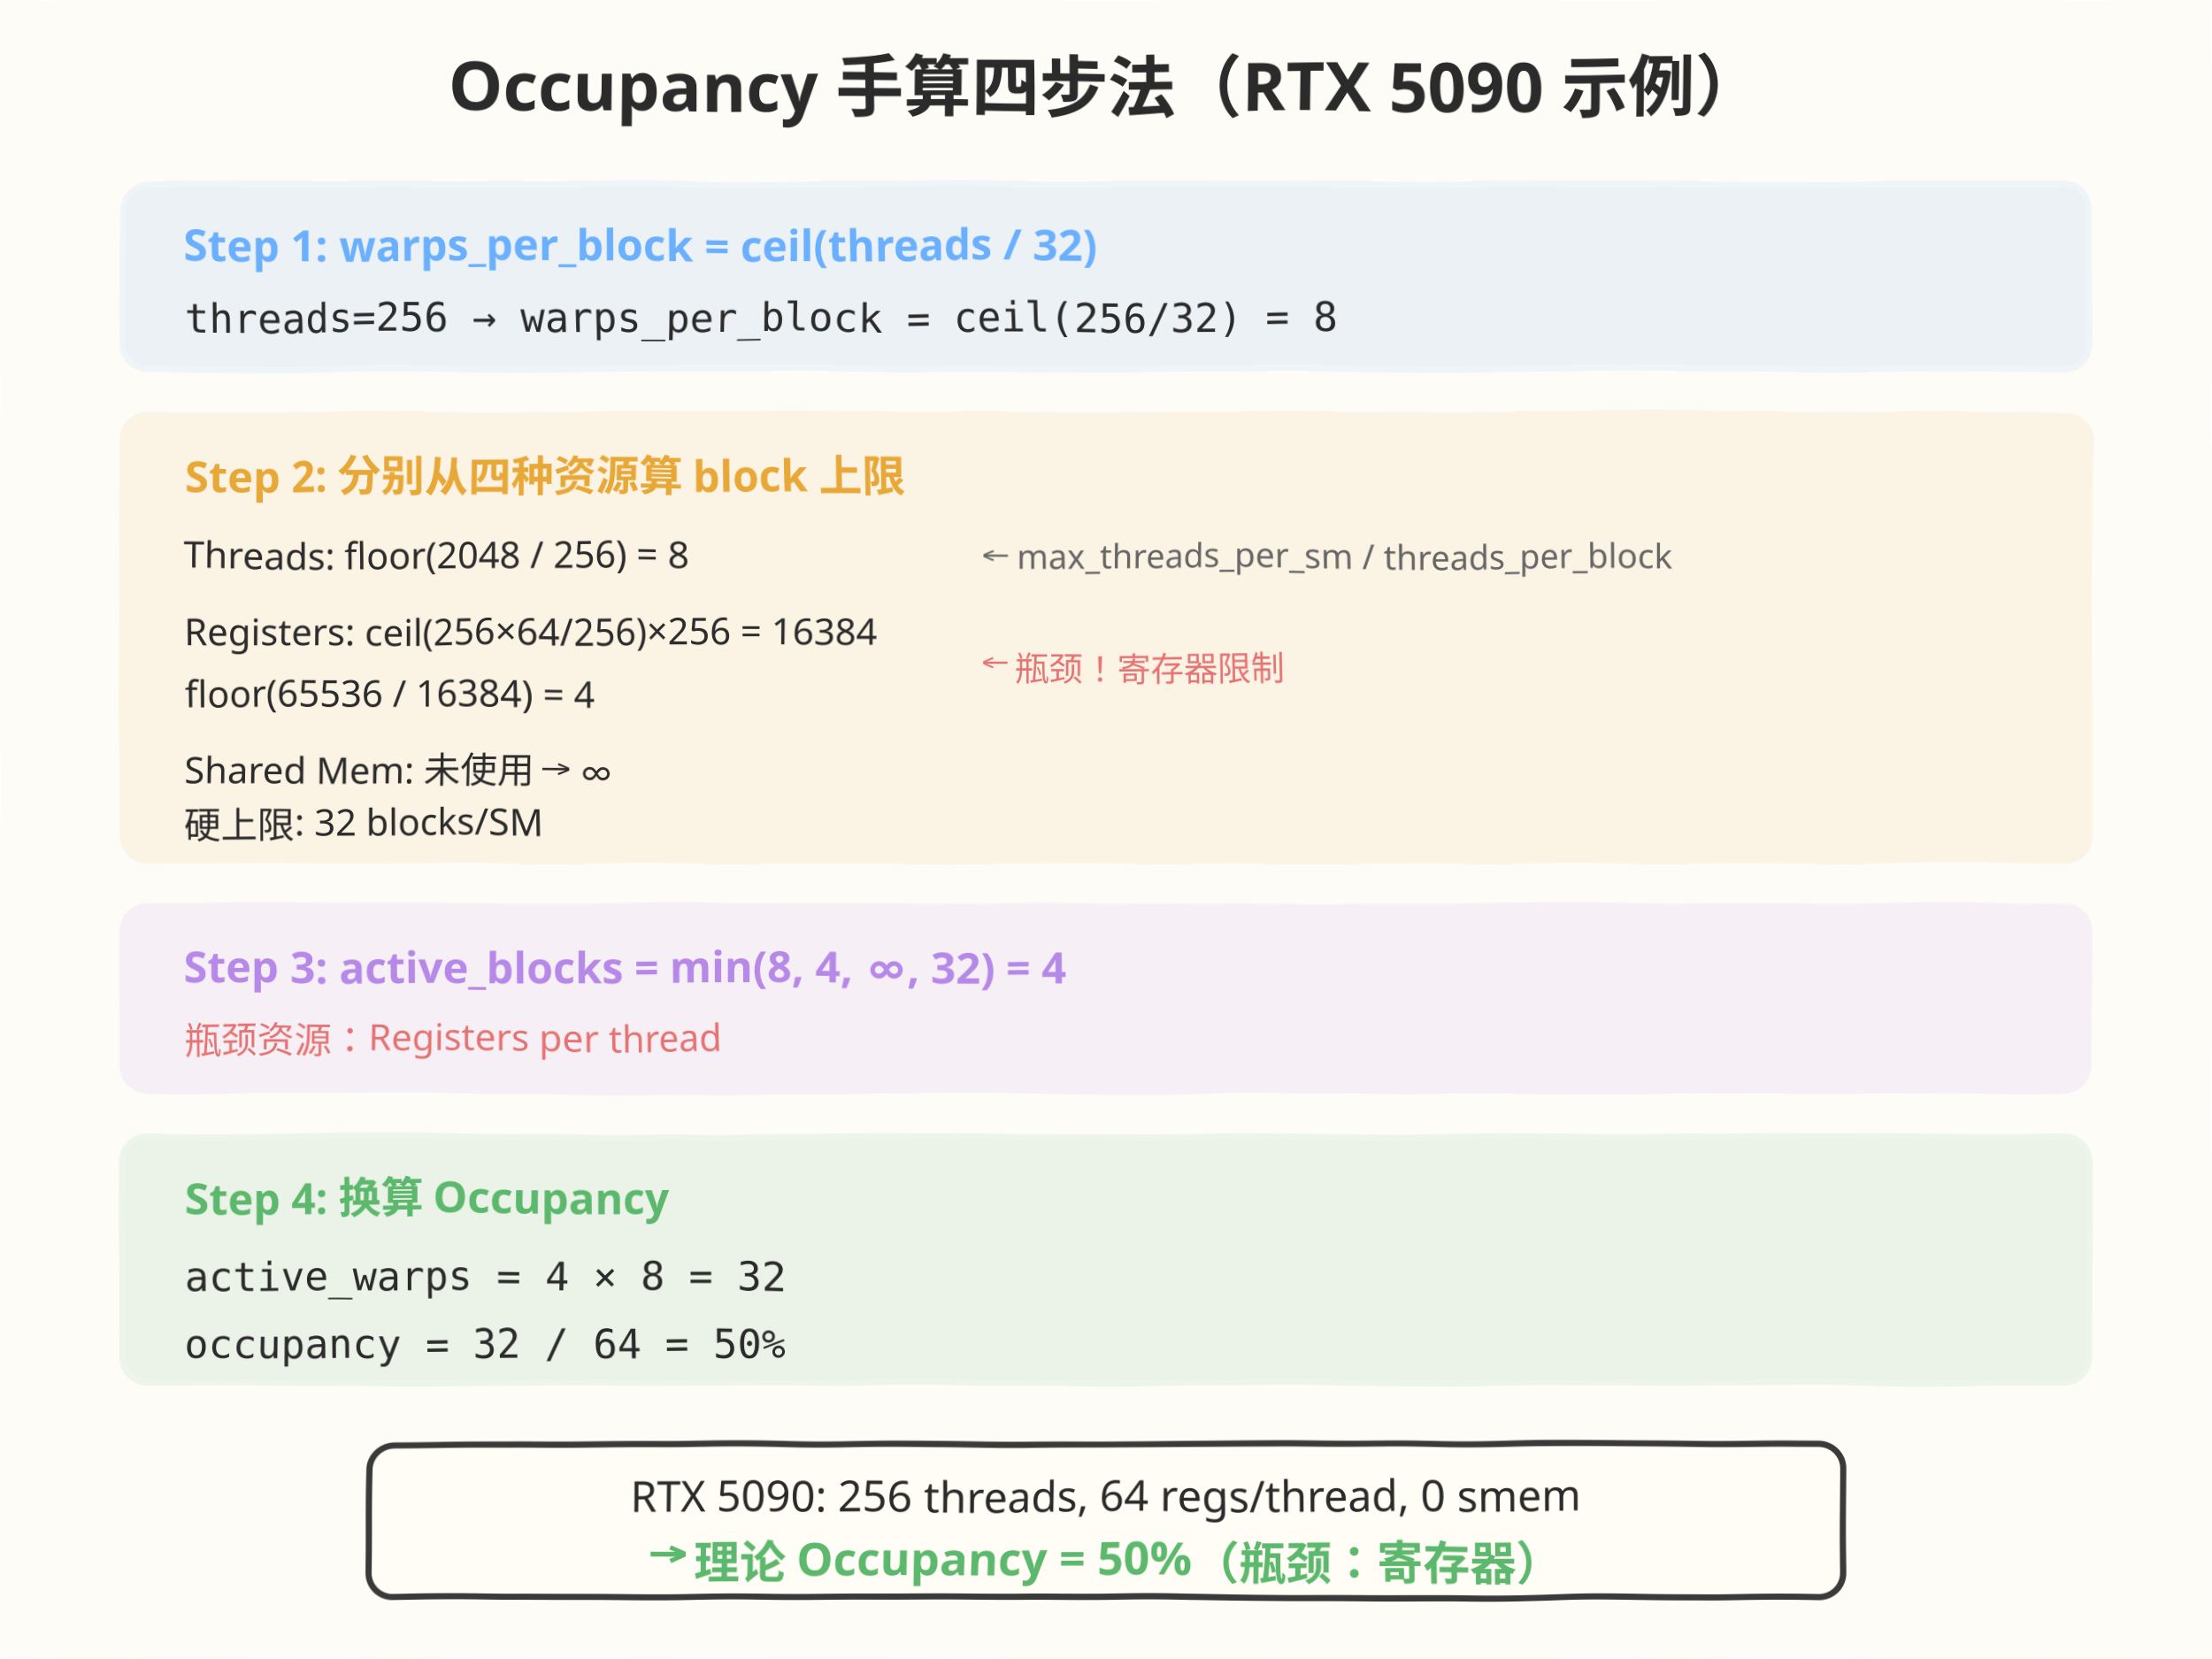
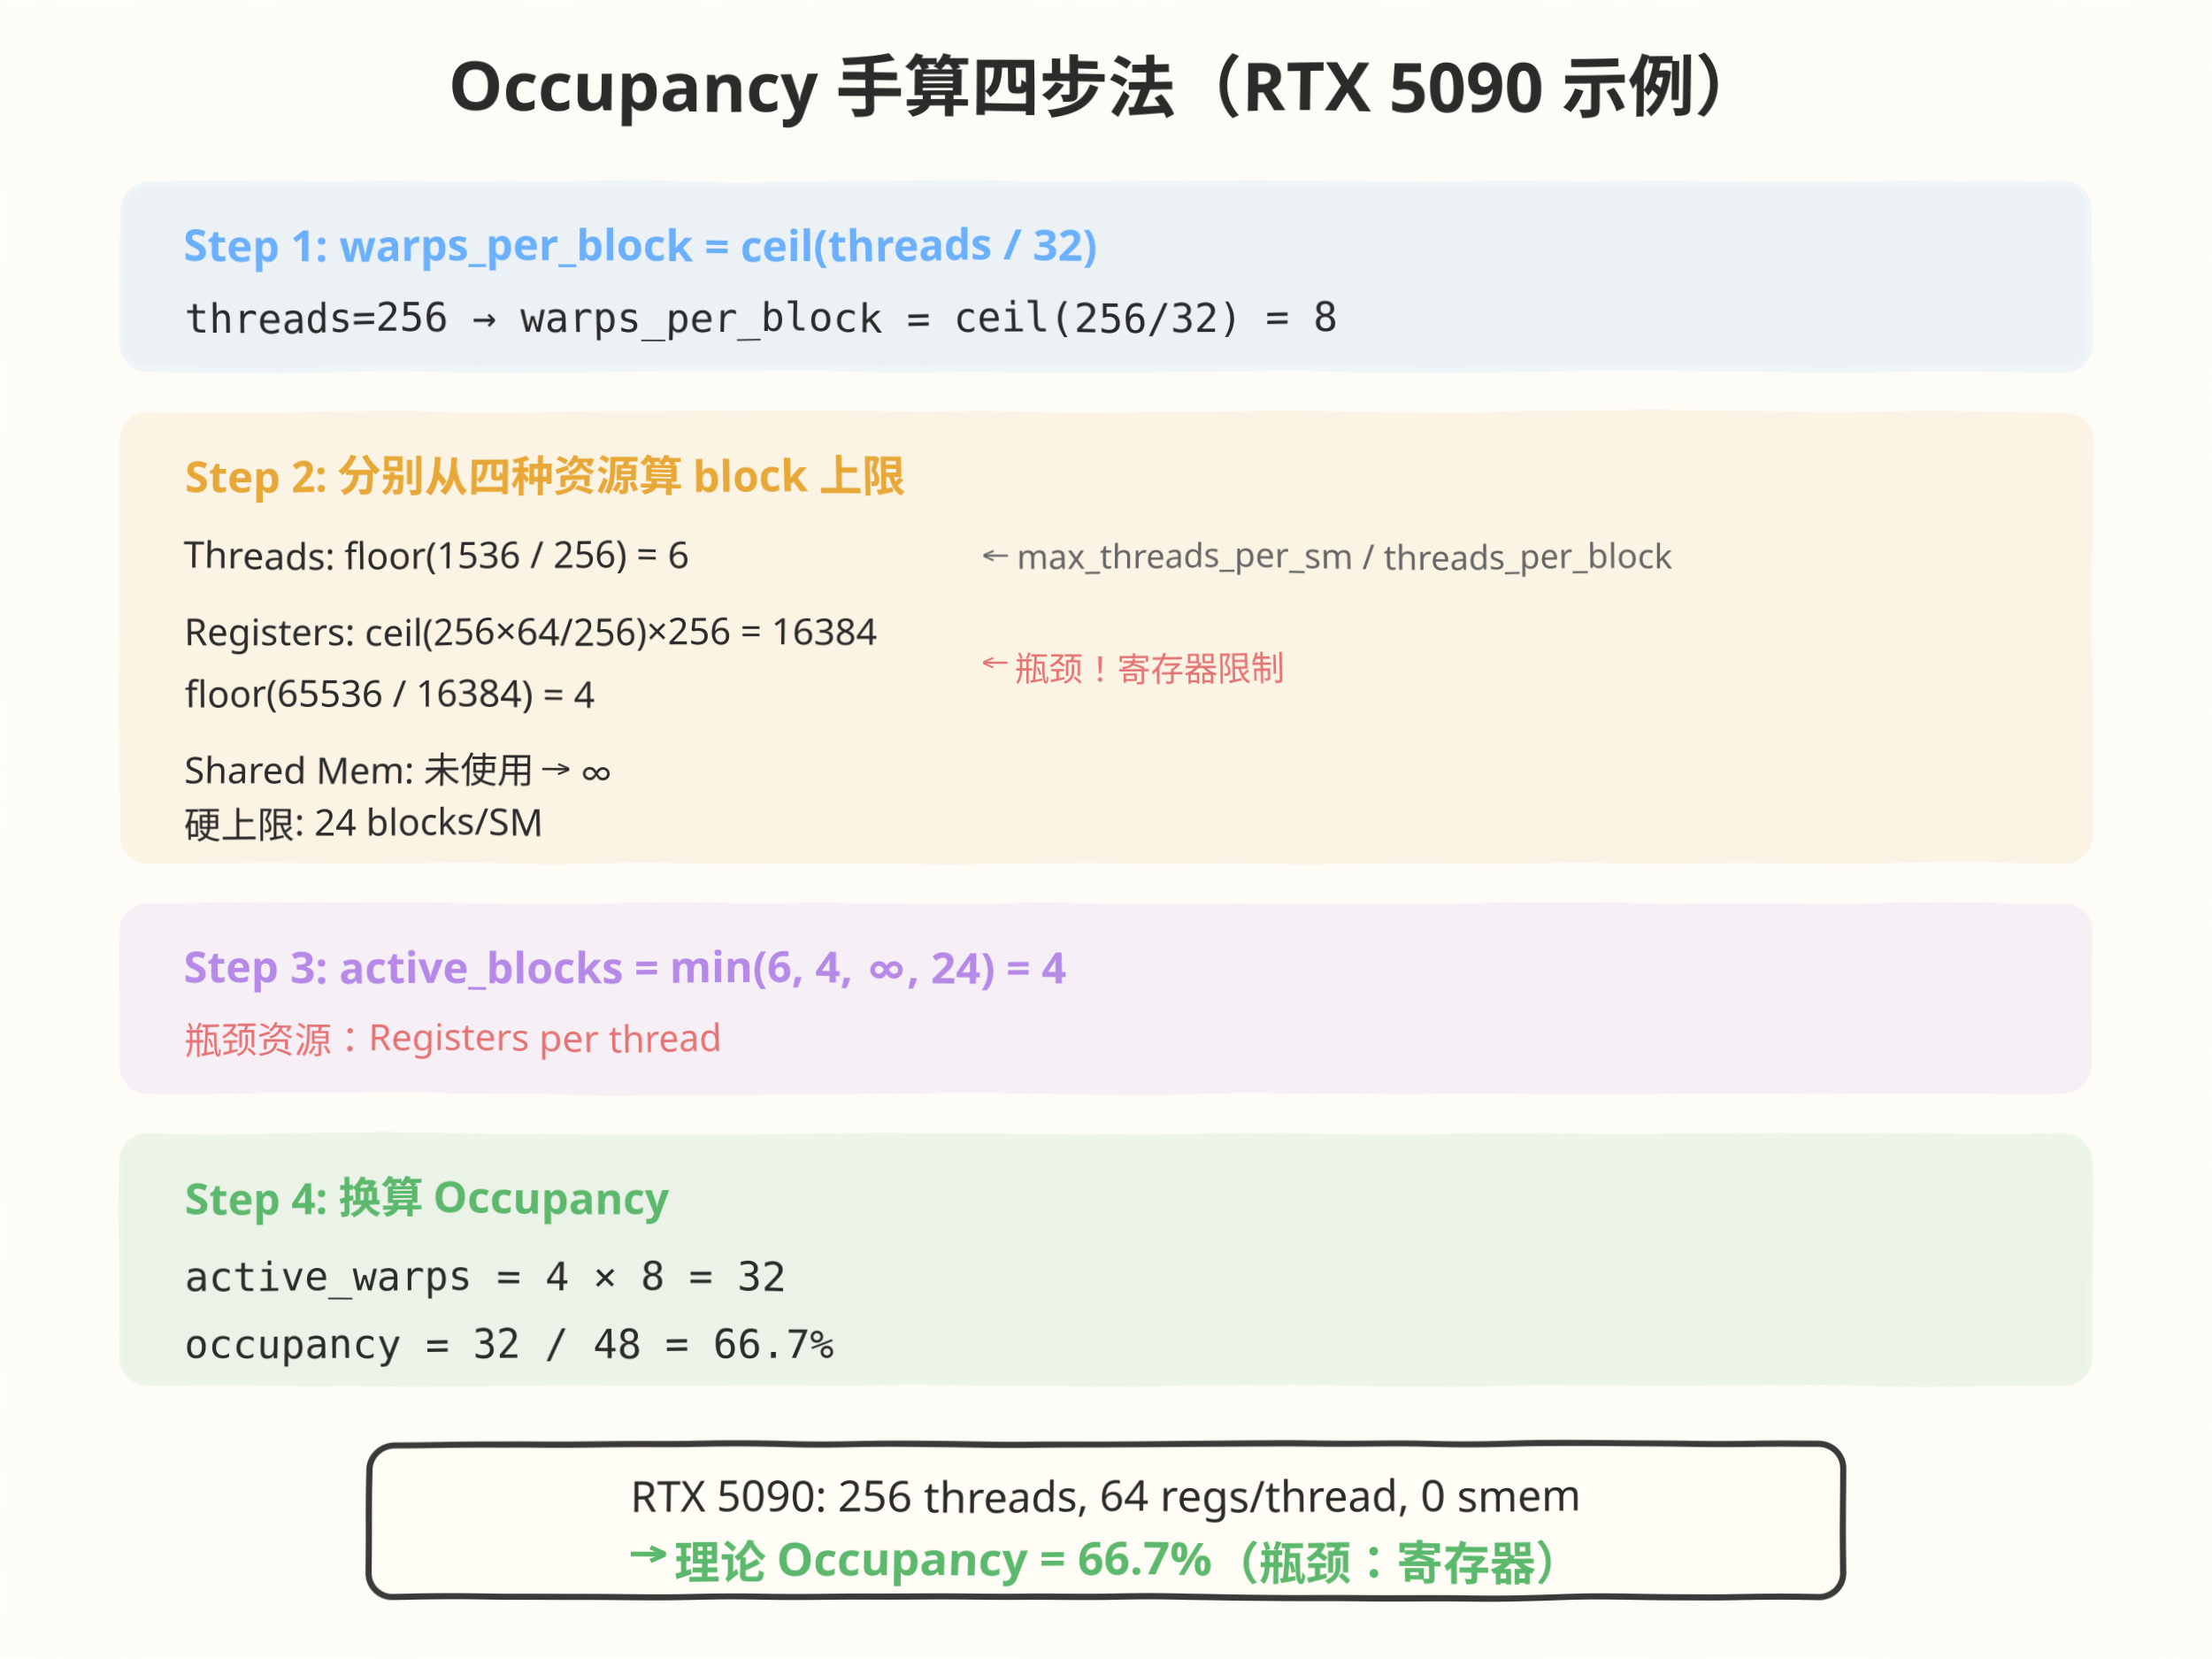
<svg xmlns="http://www.w3.org/2000/svg" width="720" height="540" viewBox="0 0 720 540" font-family="'Comic Sans MS','Marker Felt','Segoe UI',cursive">
  <defs>
    <filter id="sketch" x="-3%" y="-3%" width="106%" height="106%">
      <feTurbulence type="fractalNoise" baseFrequency="0.018" numOctaves="2" seed="4" result="n" />
      <feDisplacementMap in="SourceGraphic" in2="n" scale="1.8" />
    </filter>
  </defs>
  <g filter="url(#sketch)">
    <rect width="720" height="540" fill="#fdfcf7" />
    <text x="360" y="36" text-anchor="middle" font-size="22" font-weight="bold" fill="#2b2b2b">Occupancy 手算四步法（RTX 5090 示例）</text>
    <rect x="40" y="60" width="640" height="60" rx="8" fill="#4a8edb" opacity="0.1" stroke="#6ab0ff" stroke-width="2" />
    <text x="60" y="85" font-size="14" fill="#6ab0ff" font-weight="bold">Step 1: warps_per_block = ceil(threads / 32)</text>
    <text x="60" y="108" font-size="13" fill="#2b2b2b" font-family="monospace">threads=256 → warps_per_block = ceil(256/32) = 8</text>
    <rect x="40" y="135" width="640" height="145" rx="8" fill="#e8a838" opacity="0.1" stroke="#e8a838" stroke-width="2" />
    <text x="60" y="160" font-size="14" fill="#e8a838" font-weight="bold">Step 2: 分别从四种资源算 block 上限</text>
-     <text x="60" y="185" font-size="12" fill="#2b2b2b">Threads:  floor(2048 / 256) = 8</text>
+     <text x="60" y="185" font-size="12" fill="#2b2b2b">Threads:  floor(1536 / 256) = 6</text>
    <text x="320" y="185" font-size="11" fill="#666666">← max_threads_per_sm / threads_per_block</text>
    <text x="60" y="210" font-size="12" fill="#2b2b2b">Registers: ceil(256×64/256)×256 = 16384</text>
    <text x="60" y="230" font-size="12" fill="#2b2b2b">           floor(65536 / 16384) = 4</text>
    <text x="320" y="220" font-size="11" fill="#e57373">← 瓶颈！寄存器限制</text>
    <text x="60" y="255" font-size="12" fill="#2b2b2b">Shared Mem: 未使用 → ∞</text>
-     <text x="60" y="273" font-size="12" fill="#2b2b2b">硬上限: 32 blocks/SM</text>
+     <text x="60" y="273" font-size="12" fill="#2b2b2b">硬上限: 24 blocks/SM</text>
    <rect x="40" y="295" width="640" height="60" rx="8" fill="#b689e8" opacity="0.1" stroke="#b689e8" stroke-width="2" />
-     <text x="60" y="320" font-size="14" fill="#b689e8" font-weight="bold">Step 3: active_blocks = min(8, 4, ∞, 32) = 4</text>
+     <text x="60" y="320" font-size="14" fill="#b689e8" font-weight="bold">Step 3: active_blocks = min(6, 4, ∞, 24) = 4</text>
    <text x="60" y="343" font-size="12" fill="#e57373">瓶颈资源：Registers per thread</text>
    <rect x="40" y="370" width="640" height="80" rx="8" fill="#4a9d5f" opacity="0.1" stroke="#5cb86c" stroke-width="2" />
    <text x="60" y="395" font-size="14" fill="#5cb86c" font-weight="bold">Step 4: 换算 Occupancy</text>
    <text x="60" y="420" font-size="13" fill="#2b2b2b" font-family="monospace">active_warps = 4 × 8 = 32</text>
-     <text x="60" y="442" font-size="13" fill="#2b2b2b" font-family="monospace">occupancy = 32 / 64 = 50%</text>
+     <text x="60" y="442" font-size="13" fill="#2b2b2b" font-family="monospace">occupancy = 32 / 48 = 66.7%</text>
    <rect x="120" y="470" width="480" height="50" rx="8" fill="#fffdf5" stroke="#3a3a3a" stroke-width="2" />
    <text x="360" y="492" text-anchor="middle" font-size="14" fill="#2b2b2b">RTX 5090: 256 threads, 64 regs/thread, 0 smem</text>
-     <text x="360" y="512" text-anchor="middle" font-size="15" fill="#5cb86c" font-weight="bold">→ 理论 Occupancy = 50%（瓶颈：寄存器）</text>
+     <text x="360" y="512" text-anchor="middle" font-size="15" fill="#5cb86c" font-weight="bold">→ 理论 Occupancy = 66.7%（瓶颈：寄存器）</text>
  </g>
</svg>
